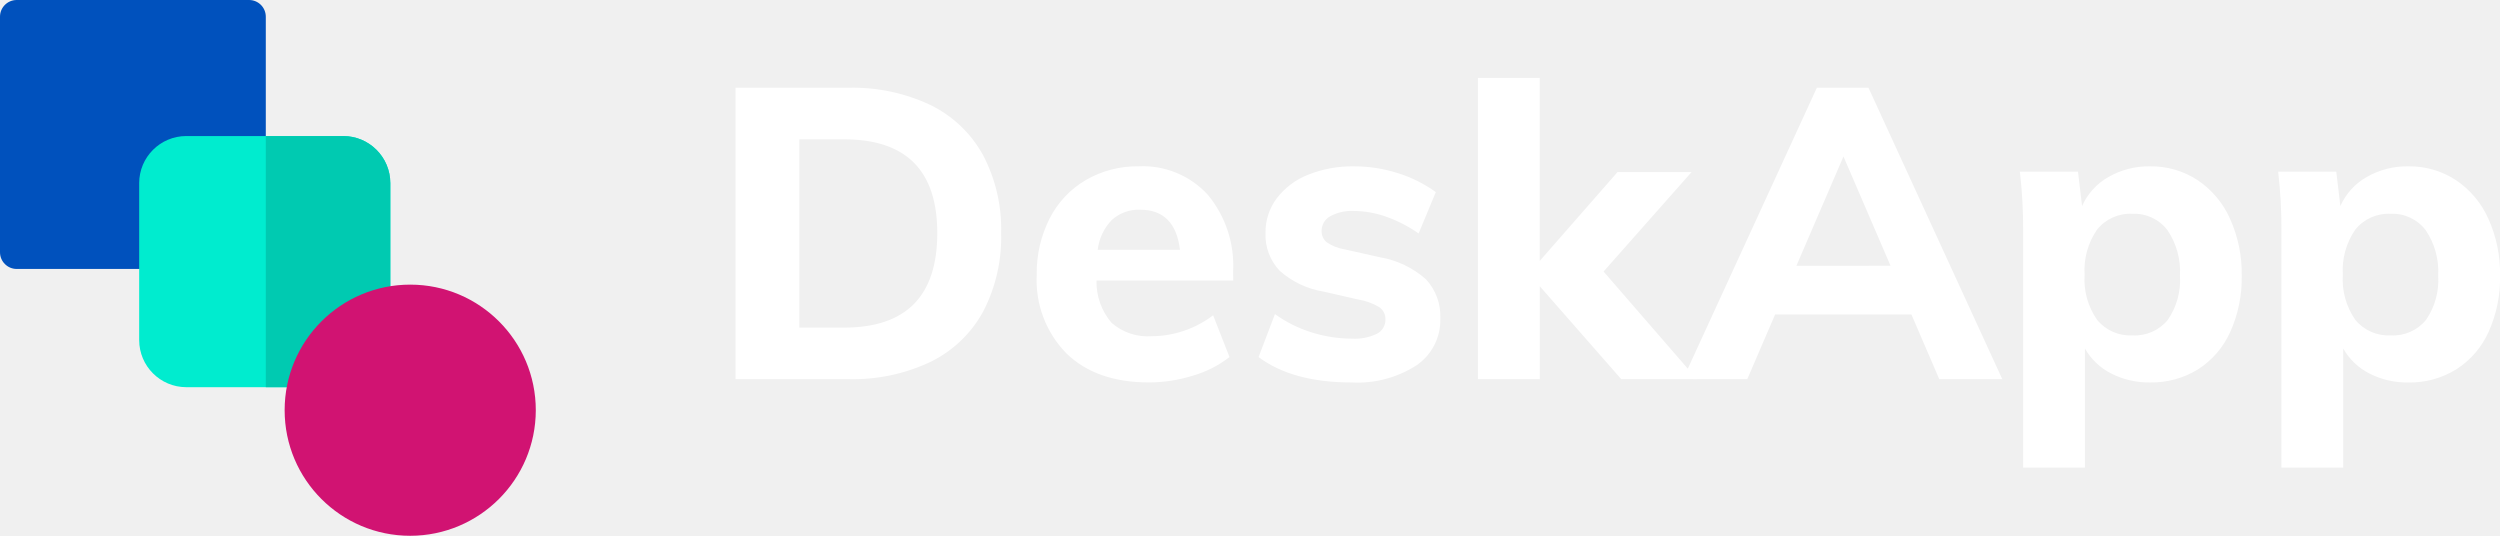
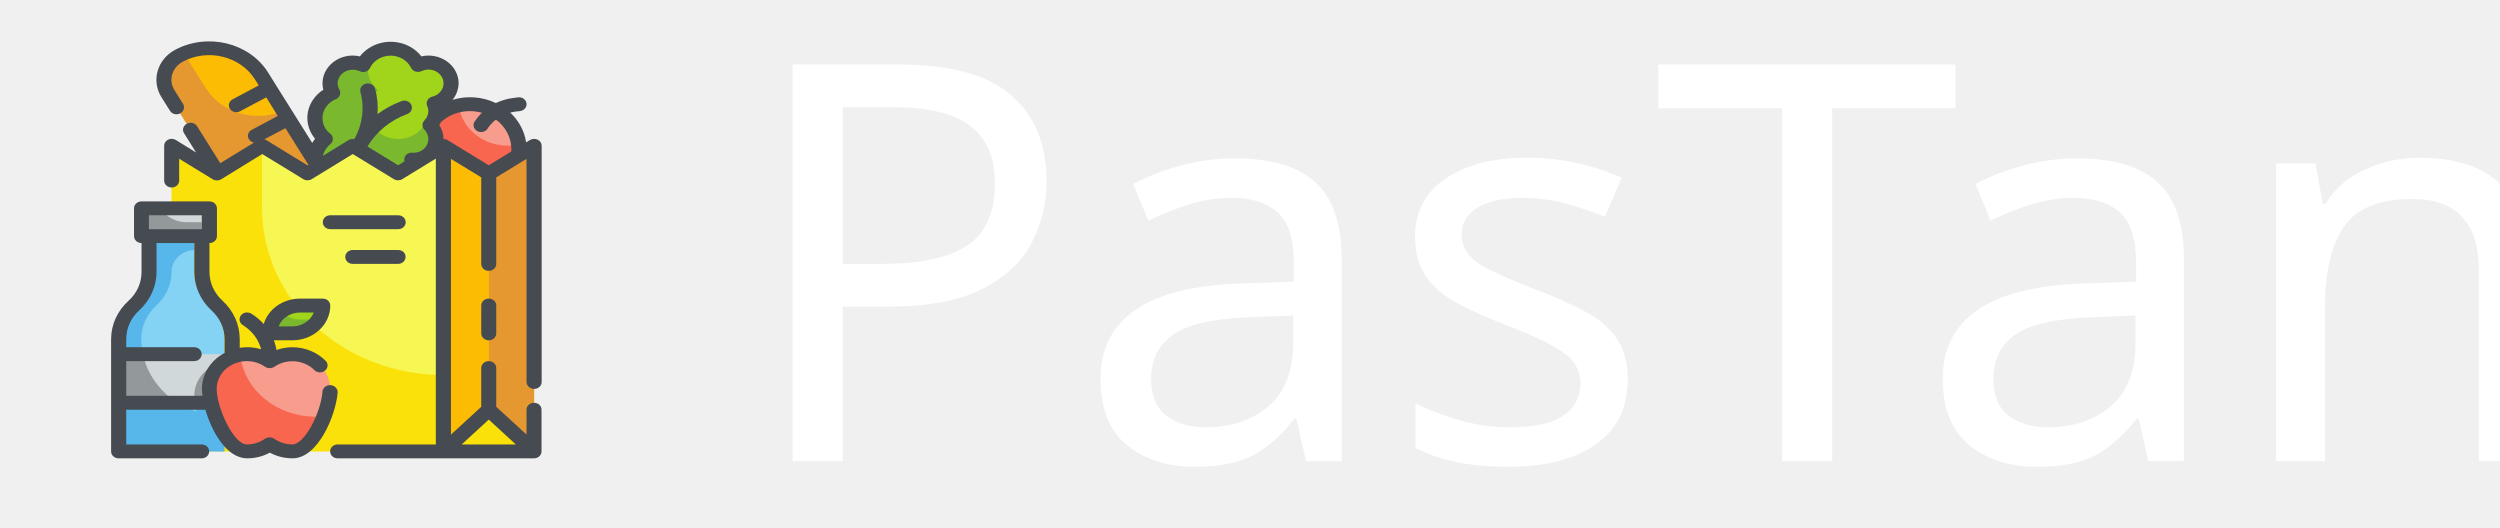
- <svg xmlns="http://www.w3.org/2000/svg" width="256.633" height="55">
-   <g data-name="029-blend">
-     <path data-name="Path 78" d="M25.58 27.609H1.705A1.716 1.716 0 010 25.883V1.725A1.716 1.716 0 011.705 0H25.58a1.716 1.716 0 011.705 1.725v24.158a1.716 1.716 0 01-1.705 1.726zm0 0" fill="#0051bd" />
-     <path data-name="Path 79" d="M35.234 39.746H19.121a4.84 4.84 0 01-4.834-4.834V18.799a4.84 4.84 0 014.834-4.834h16.113a4.84 4.84 0 014.834 4.834v16.113a4.84 4.84 0 01-4.834 4.834zm0 0" fill="#00eccf" />
-     <path data-name="Path 80" d="M35.234 13.965h-7.949v25.781h7.949a4.84 4.84 0 004.834-4.834V18.799a4.84 4.84 0 00-4.834-4.834zm0 0" fill="#00cab1" />
-     <path data-name="Path 81" d="M42.11 55a12.891 12.891 0 1112.891-12.891A12.905 12.905 0 0142.11 55zm0 0" fill="#d11372" />
+ <svg xmlns="http://www.w3.org/2000/svg" version="1.1" id="Layer_1" x="0px" y="0px" viewBox="0 0 180 38" style="enable-background:new 0 0 180 38;" xml:space="preserve">
+   <style type="text/css">
+ 	.st0{fill:#F89C8D;}
+ 	.st1{fill:#F8664F;}
+ 	.st2{fill:#A1D51C;}
+ 	.st3{fill:#7AB92D;}
+ 	.st4{fill:#FCBC04;}
+ 	.st5{fill:#E59730;}
+ 	.st6{fill:#F7F754;}
+ 	.st7{fill:#F9E109;}
+ 	.st8{fill:#84D2F4;}
+ 	.st9{fill:#57B7EB;}
+ 	.st10{fill:#D0D8DA;}
+ 	.st11{fill:#93999A;}
+ 	.st12{fill:#464A51;}
+ 	.st13{fill:#FFFFFF;}
+ 	.st14{font-family:'AvenirNext-Medium';}
+ 	.st15{font-size:40px;}
+ </style>
+   <g id="Fill_Outline">
+     <g id="Stroke_copy">
+       <g>
+         <ellipse class="st0" cx="33.83" cy="10.75" rx="3.54" ry="3.25" />
+         <path class="st1" d="M37.37,10.75c0,1.79-1.58,3.25-3.53,3.25c-1.95,0-3.54-1.45-3.54-3.25c0-1.51,1.13-2.82,2.74-3.17     c0.19,1.66,1.71,2.91,3.52,2.91c0.27,0,0.54-0.03,0.8-0.08C37.36,10.53,37.37,10.64,37.37,10.75z" />
+         <g>
+           <path class="st2" d="M32.47,6c0.01-0.82-0.71-1.49-1.61-1.5c-0.27,0-0.53,0.06-0.77,0.17c-0.49-1-1.78-1.45-2.87-0.99      c-0.48,0.2-0.87,0.55-1.08,0.99c-0.79-0.38-1.77-0.11-2.19,0.62c-0.25,0.44-0.25,0.96,0,1.39c-1.09,0.45-1.57,1.62-1.09,2.63      C23,9.58,23.19,9.81,23.43,10c-0.9,0.72-1,1.98-0.21,2.82c0.79,0.83,2.16,0.92,3.06,0.19c0.14-0.11,0.26-0.24,0.36-0.38      c0.37,0.75,1.33,1.09,2.15,0.75c0.78-0.32,1.16-1.15,0.85-1.89c0.03,0,0.07,0.01,0.1,0.01c0.9,0,1.63-0.66,1.63-1.49      c0-0.37-0.15-0.74-0.42-1.01c0.42-0.42,0.54-1.03,0.3-1.56C31.98,7.27,32.47,6.68,32.47,6z" />
+           <path class="st3" d="M31.39,10c0,0.83-0.73,1.5-1.63,1.5c-0.03,0-0.07-0.01-0.1-0.01c0.07,0.16,0.1,0.34,0.1,0.51      c-0.01,0.83-0.74,1.5-1.64,1.49c-0.63,0-1.2-0.34-1.46-0.86c-0.68,0.91-2.03,1.15-3.02,0.53c-0.99-0.62-1.25-1.86-0.57-2.77      c0.11-0.14,0.23-0.27,0.38-0.39c-0.9-0.72-1.01-1.97-0.23-2.8c0.21-0.22,0.46-0.4,0.75-0.51c-0.42-0.73-0.11-1.63,0.69-2.01      c0.47-0.23,1.03-0.23,1.51,0c0.16-0.33,0.41-0.61,0.73-0.81C26.25,4.7,26.4,5.84,27.24,6.5c-0.9,0.72-1,1.98-0.21,2.82      c0.79,0.83,2.16,0.92,3.06,0.19c0.14-0.11,0.26-0.24,0.36-0.38c0.18,0.36,0.52,0.64,0.92,0.77C31.39,9.94,31.39,9.97,31.39,10      L31.39,10z" />
+         </g>
+         <g>
+           <path class="st4" d="M23.73,13.3l-5.65,3L12.1,6.77c-0.6-0.96-0.24-2.18,0.8-2.73c2.08-1.1,4.74-0.45,5.94,1.46c0,0,0,0,0,0      L23.73,13.3z" />
+           <path class="st5" d="M23.73,13.3l-5.65,3L12.1,6.77c-0.6-0.96-0.25-2.18,0.79-2.73c0,0,0,0,0,0c0.12-0.07,0.24-0.12,0.37-0.17      l1.56,2.47c1.12,1.79,3.53,2.5,5.57,1.64L23.73,13.3z" />
+         </g>
+         <path class="st6" d="M28.67,12.5l-3.26-2l-3.26,2l-3.26-2l-3.26,2l-3.26-2v22h19.58v-22L28.67,12.5z" />
+         <path class="st7" d="M31.93,27v5.5H12.35v-22l3.26,2l3.26-2V15C18.88,21.63,24.72,27,31.93,27z" />
+         <path class="st4" d="M31.93,10.5l3.26,2l3.26-2v22h-6.53V10.5z" />
+         <path class="st5" d="M38.46,10.5v22h-3.26v-20L38.46,10.5z" />
+         <path class="st7" d="M35.19,29.5l-3.26,3h3.26h3.26L35.19,29.5z" />
+         <g>
+           <path class="st8" d="M13.98,19.59V17h-3.26v2.59c0,0.91-0.39,1.77-1.09,2.41c-0.7,0.64-1.09,1.51-1.09,2.41v8.09h7.61v-8.09      c0-0.91-0.39-1.77-1.09-2.41C14.37,21.36,13.98,20.49,13.98,19.59z" />
+           <path class="st9" d="M16.16,26.05v6.45H8.54v-8.08c0-0.91,0.39-1.77,1.09-2.41c0.7-0.64,1.09-1.51,1.09-2.41V17h3.26v1      c-0.91,0.04-1.63,0.74-1.63,1.58c0,0.91-0.39,1.77-1.09,2.41c-0.7,0.64-1.09,1.51-1.09,2.41c0,2.34,1.59,4.44,3.99,5.24      c-0.11-0.38-0.17-0.77-0.18-1.16C13.98,27.31,14.89,26.29,16.16,26.05z" />
+           <path class="st10" d="M10.18,15h4.35v2h-4.35V15z" />
+           <path class="st10" d="M8.54,25.5h7.61V29H8.54V25.5z" />
+           <g>
+             <path class="st11" d="M11.95,28.37c0.25,0.24,0.53,0.45,0.83,0.63H8.54v-3.5h1.75C10.52,26.59,11.1,27.58,11.95,28.37z" />
+             <path class="st11" d="M16.16,26.05V29h-2.13c-0.03-0.17-0.04-0.33-0.04-0.5C13.98,27.31,14.89,26.29,16.16,26.05z" />
+             <path class="st11" d="M14.53,16v1h-4.35v-2h1.38c0.39,0.62,1.1,1,1.88,1H14.53z" />
+           </g>
+         </g>
+         <g>
+           <path class="st0" d="M21.05,25.5c-0.59,0-1.16,0.18-1.63,0.51c-1.19-0.83-2.89-0.63-3.79,0.47c-0.36,0.44-0.56,0.97-0.56,1.52      c0,1.38,1.22,4.5,2.72,4.5c0.59,0,1.16-0.18,1.63-0.51c0.47,0.33,1.04,0.51,1.63,0.51c1.5,0,2.72-3.12,2.72-4.5      C23.77,26.62,22.55,25.5,21.05,25.5z" />
+           <path class="st1" d="M23.34,29.97c-0.49,1.27-1.33,2.53-2.28,2.53c-0.59,0-1.16-0.18-1.63-0.51c-0.47,0.33-1.04,0.51-1.63,0.51      c-1.5,0-2.72-3.12-2.72-4.5c0-1.2,0.93-2.23,2.21-2.45c0.3,2.54,2.63,4.45,5.41,4.45C22.9,30,23.12,29.99,23.34,29.97z" />
+           <path class="st2" d="M21.05,24h-1.63c0-1.1,0.97-2,2.18-2h1.63C23.23,23.11,22.25,24,21.05,24z" />
+           <path class="st3" d="M22.93,23c-0.1,0.15-0.21,0.29-0.34,0.41C22.18,23.79,21.63,24,21.05,24h-1.63c0-0.53,0.23-1.04,0.64-1.41      c0.07-0.07,0.15-0.13,0.24-0.18c0.3,0.38,0.79,0.6,1.3,0.6H22.93z" />
+         </g>
+       </g>
+     </g>
+     <g id="Outline_copy">
+       <g>
+         <path class="st12" d="M38.46,28c0.3,0,0.54-0.22,0.54-0.5v-17c0-0.28-0.24-0.5-0.54-0.5c-0.11,0-0.21,0.03-0.3,0.08l-0.28,0.17     c-0.12-0.81-0.52-1.56-1.14-2.14c0.13-0.04,0.26-0.06,0.4-0.08L37.44,8c0.3-0.04,0.51-0.29,0.47-0.56     c-0.04-0.27-0.31-0.47-0.61-0.43l0,0l-0.31,0.04C36.53,7.1,36.1,7.23,35.7,7.42c-0.96-0.46-2.09-0.55-3.12-0.23     c0.28-0.34,0.43-0.76,0.44-1.19c0-1.1-0.97-2-2.18-2c-0.17,0-0.34,0.02-0.5,0.06c-0.86-1.12-2.55-1.39-3.77-0.6     c-0.25,0.16-0.48,0.37-0.66,0.6C25.74,4.02,25.57,4,25.4,4c-1.2,0-2.18,0.9-2.18,2c0,0.16,0.02,0.31,0.06,0.46     c-1.22,0.79-1.52,2.33-0.66,3.45c0.02,0.03,0.04,0.06,0.07,0.08c-0.08,0.1-0.15,0.2-0.21,0.3l-2.63-4.19l-0.54-0.87     c-1.35-2.15-4.34-2.89-6.69-1.65c0,0,0,0,0,0c-1.3,0.69-1.74,2.22-1,3.41l0.62,0.99c0.15,0.24,0.49,0.32,0.74,0.18     c0.26-0.14,0.34-0.44,0.2-0.68l-0.62-0.99c-0.45-0.72-0.18-1.63,0.6-2.05c0,0,0,0,0,0c1.82-0.97,4.15-0.39,5.2,1.28c0,0,0,0,0,0     l0.27,0.43l-1.88,1c-0.26,0.14-0.35,0.44-0.2,0.68c0.15,0.24,0.48,0.32,0.74,0.18l1.88-1L20,8.35l-1.88,1     c-0.26,0.14-0.35,0.45-0.19,0.68c0.08,0.12,0.21,0.21,0.35,0.24l-2.42,1.48l-1.67-2.66c-0.15-0.24-0.48-0.32-0.74-0.18     c-0.26,0.14-0.35,0.44-0.2,0.68l0.87,1.39l-1.46-0.9c-0.25-0.15-0.59-0.09-0.75,0.14c-0.06,0.08-0.09,0.18-0.09,0.28V13     c0,0.28,0.24,0.5,0.54,0.5s0.54-0.22,0.54-0.5v-1.57l2.42,1.48c0.18,0.11,0.42,0.11,0.6,0l2.96-1.82l2.96,1.81     c0.18,0.11,0.42,0.11,0.6,0l2.96-1.81l2.96,1.81c0.18,0.11,0.42,0.11,0.6,0l2.42-1.48V32h-7.07c-0.3,0-0.54,0.22-0.54,0.5     c0,0.28,0.24,0.5,0.54,0.5h14.14c0.3,0,0.54-0.22,0.54-0.5v-3c0-0.28-0.24-0.5-0.54-0.5c-0.3,0-0.54,0.22-0.54,0.5v1.79l-2.18-2     V26.5c0-0.28-0.24-0.5-0.54-0.5s-0.54,0.22-0.54,0.5v2.79l-2.18,2V11.44l2.18,1.33V19c0,0.28,0.24,0.5,0.54,0.5     s0.54-0.22,0.54-0.5v-6.23l2.18-1.33V27.5C37.91,27.78,38.16,28,38.46,28L38.46,28z M34.7,8.12c-0.2,0.19-0.37,0.4-0.52,0.62     c-0.16,0.23-0.08,0.54,0.17,0.69c0.25,0.15,0.59,0.08,0.75-0.16c0-0.01,0.01-0.01,0.01-0.02c0.16-0.24,0.36-0.46,0.6-0.64     c0.7,0.52,1.11,1.31,1.11,2.14c0,0.05-0.01,0.1-0.01,0.16l-1.62,0.99l-2.96-1.81c-0.09-0.06-0.19-0.08-0.3-0.08     c0-0.35-0.1-0.7-0.3-1c0.05-0.07,0.09-0.15,0.12-0.22C32.53,8.08,33.66,7.83,34.7,8.12L34.7,8.12z M19.18,10.09     c-0.05-0.03-0.1-0.05-0.15-0.06l1.52-0.8l1.66,2.64l-0.06,0.04L19.18,10.09z M28.67,11.9l-2.21-1.35     c0.63-1.06,1.64-1.89,2.86-2.34c0.28-0.1,0.41-0.39,0.3-0.65c-0.11-0.26-0.43-0.38-0.71-0.28c-0.62,0.23-1.21,0.55-1.73,0.94     c0.05-0.61-0.01-1.23-0.17-1.83c-0.07-0.27-0.36-0.43-0.66-0.37c-0.29,0.07-0.47,0.34-0.4,0.6c0,0,0,0,0,0.01     c0.31,1.14,0.15,2.35-0.44,3.39c-0.15-0.03-0.3-0.01-0.42,0.07l-1.84,1.13c0.07-0.32,0.26-0.62,0.53-0.84     c0.23-0.18,0.25-0.5,0.05-0.71c-0.02-0.02-0.03-0.03-0.05-0.04c-0.36-0.28-0.57-0.69-0.56-1.13c0-0.59,0.38-1.12,0.96-1.36     c0.27-0.11,0.39-0.41,0.27-0.66c0-0.01-0.01-0.01-0.01-0.02c-0.08-0.14-0.13-0.3-0.13-0.45c0-0.55,0.49-1,1.1-0.99     c0.17,0,0.34,0.04,0.49,0.11c0.27,0.13,0.59,0.03,0.73-0.22c0-0.01,0.01-0.01,0.01-0.02c0.37-0.75,1.33-1.09,2.15-0.75     c0.36,0.15,0.65,0.42,0.81,0.75c0.06,0.12,0.18,0.22,0.32,0.26c0.14,0.04,0.29,0.03,0.43-0.03c0.53-0.25,1.18-0.07,1.46,0.42     s0.07,1.09-0.46,1.34c-0.07,0.03-0.15,0.06-0.23,0.08c-0.29,0.07-0.46,0.35-0.38,0.61c0.01,0.02,0.01,0.04,0.02,0.06     c0.05,0.12,0.08,0.24,0.08,0.37c0,0.25-0.1,0.48-0.28,0.67c-0.19,0.19-0.19,0.48,0,0.67c0.4,0.4,0.37,1.03-0.06,1.4     C30.3,10.91,30.04,11,29.77,11c-0.01,0-0.07-0.01-0.09-0.01c-0.3-0.02-0.55,0.19-0.57,0.46c0,0.05,0,0.11,0.02,0.16L28.67,11.9z      M35.19,30.21L37.14,32h-3.9L35.19,30.21z" />
+         <path class="st12" d="M35.19,21.5c-0.3,0-0.54,0.22-0.54,0.5v2c0,0.28,0.24,0.5,0.54,0.5s0.54-0.22,0.54-0.5v-2     C35.74,21.72,35.49,21.5,35.19,21.5z" />
+         <path class="st12" d="M23.8,27.73c-0.3-0.02-0.56,0.19-0.58,0.46c0,0,0,0,0,0C23.1,29.73,21.93,32,21.05,32     c-0.47,0-0.93-0.15-1.31-0.41c-0.19-0.13-0.46-0.13-0.66,0c-0.37,0.26-0.83,0.41-1.3,0.41c-0.98,0-2.18-2.68-2.18-4     c0-1.1,0.97-2,2.18-2c0.47,0,0.93,0.15,1.31,0.41c0.19,0.13,0.46,0.13,0.66,0c0.9-0.62,2.16-0.51,2.91,0.26     c0.21,0.19,0.56,0.19,0.77-0.01c0.19-0.18,0.21-0.46,0.04-0.66c-0.62-0.63-1.49-1-2.42-1c-0.39,0-0.78,0.07-1.14,0.2     c-0.04-0.24-0.11-0.47-0.19-0.7h1.34c1.5,0,2.72-1.12,2.72-2.5c0-0.28-0.24-0.5-0.54-0.5H21.6c-1.22,0-2.29,0.75-2.61,1.83     c-0.26-0.29-0.56-0.54-0.9-0.75c-0.25-0.15-0.59-0.09-0.75,0.14c-0.17,0.23-0.1,0.54,0.15,0.69c0.66,0.41,1.13,1.03,1.31,1.74     c-0.32-0.1-0.66-0.15-1-0.15c-0.18,0-0.36,0.02-0.54,0.04v-0.63c0-1.04-0.45-2.04-1.25-2.77c-0.6-0.55-0.93-1.29-0.93-2.06V17.5     c0.3,0,0.54-0.22,0.54-0.5v-2c0-0.28-0.24-0.5-0.54-0.5h-4.89c-0.3,0-0.54,0.22-0.54,0.5v2c0,0.28,0.24,0.5,0.54,0.5v2.09     c0,0.77-0.33,1.52-0.93,2.06C8.45,22.38,8,23.38,8,24.41v8.09C8,32.78,8.24,33,8.54,33h5.98c0.3,0,0.54-0.22,0.54-0.5     c0-0.28-0.24-0.5-0.54-0.5H9.09v-2.5h5.7c0.46,1.6,1.54,3.5,3.01,3.5c0.57,0,1.14-0.14,1.63-0.41c0.49,0.27,1.06,0.41,1.63,0.41     c1.86,0,3.12-3.13,3.25-4.73C24.33,27.99,24.1,27.75,23.8,27.73C23.8,27.73,23.8,27.73,23.8,27.73L23.8,27.73z M21.6,22.5h0.99     c-0.23,0.6-0.85,1-1.54,1h-0.99C20.29,22.9,20.91,22.5,21.6,22.5z M10.72,15.5h3.81v1h-3.81V15.5z M9.09,28.5V26h4.89     c0.3,0,0.54-0.22,0.54-0.5c0-0.28-0.24-0.5-0.54-0.5H9.09v-0.59c0-0.77,0.33-1.52,0.93-2.06c0.8-0.73,1.25-1.73,1.25-2.77V17.5     h2.72v2.09c0,1.04,0.45,2.04,1.25,2.77c0.6,0.55,0.93,1.29,0.93,2.06v0.99c-1.01,0.54-1.63,1.52-1.63,2.59     c0,0.17,0.02,0.33,0.04,0.5H9.09z" />
+         <path class="st12" d="M28.67,15.5h-4.89c-0.3,0-0.54,0.22-0.54,0.5c0,0.28,0.24,0.5,0.54,0.5h4.89c0.3,0,0.54-0.22,0.54-0.5     C29.21,15.72,28.97,15.5,28.67,15.5z" />
+         <path class="st12" d="M28.67,18H25.4c-0.3,0-0.54,0.22-0.54,0.5c0,0.28,0.24,0.5,0.54,0.5h3.26c0.3,0,0.54-0.22,0.54-0.5     C29.21,18.22,28.97,18,28.67,18z" />
+       </g>
+     </g>
  </g>
-   <path data-name="Path 82" d="M75.506 9.008h11.549a18.7 18.7 0 018.445 1.765 12.333 12.333 0 015.4 5.126 16.264 16.264 0 011.87 8.025 16.507 16.507 0 01-1.849 8.067 12.332 12.332 0 01-5.378 5.147 18.615 18.615 0 01-8.488 1.782H75.506zM86.635 33.63q9.58 0 9.58-9.706 0-9.622-9.58-9.622h-4.579V33.63zm39.957-4.832h-14.033a6.429 6.429 0 001.555 4.349 5.64 5.64 0 004.118 1.366 10.31 10.31 0 003.274-.547 10.451 10.451 0 003.025-1.6l1.681 4.286a11.177 11.177 0 01-3.76 1.912 15.251 15.251 0 01-4.517.693q-5.378 0-8.445-2.962a10.719 10.719 0 01-3.067-8.088 12.324 12.324 0 011.324-5.777 9.639 9.639 0 013.718-3.95 10.5 10.5 0 015.42-1.408 9.033 9.033 0 017.1 2.92 11.4 11.4 0 012.6 7.878zm-9.538-7.269a4.082 4.082 0 00-2.92 1.05 5.266 5.266 0 00-1.45 3.067h8.445q-.503-4.117-4.074-4.117zm21.681 17.731q-6.05 0-9.538-2.605l1.681-4.412a13 13 0 003.739 1.87 13.852 13.852 0 004.2.651 5.144 5.144 0 002.521-.5 1.6 1.6 0 00.882-1.471 1.48 1.48 0 00-.63-1.26 6.139 6.139 0 00-2.227-.8l-3.487-.8a8.9 8.9 0 01-4.517-2.143 5.324 5.324 0 01-1.45-3.908 5.765 5.765 0 011.155-3.529 7.5 7.5 0 013.214-2.416 12.219 12.219 0 014.748-.861 14.642 14.642 0 014.454.693 13.45 13.45 0 013.911 1.951l-1.765 4.246a13.786 13.786 0 00-3.34-1.723 10.071 10.071 0 00-3.3-.588 4.62 4.62 0 00-2.437.546 1.7 1.7 0 00-.882 1.513 1.436 1.436 0 00.525 1.155 4.536 4.536 0 001.87.735l3.571.8a9.517 9.517 0 014.748 2.269 5.539 5.539 0 011.471 4.034 5.606 5.606 0 01-2.437 4.79 11.192 11.192 0 01-6.68 1.763zm27.689-.34l-8.361-9.538v9.538h-6.345V8h6.344v18.781l7.983-9.118h7.6l-9.033 10.21 9.58 11.05zm29.789-6.639h-13.991l-2.857 6.639h-6.6l13.741-29.912h5.3l13.735 29.912h-6.47zm-2.143-5l-4.832-11.218-4.832 11.222zm26.636-10.206a8.678 8.678 0 014.874 1.408 9.352 9.352 0 013.34 3.971 13.644 13.644 0 011.2 5.84 13.426 13.426 0 01-1.176 5.777 8.858 8.858 0 01-3.319 3.849 9.054 9.054 0 01-4.919 1.34 8.472 8.472 0 01-3.992-.924 6.427 6.427 0 01-2.689-2.563v12.226h-6.344V23.714a49.529 49.529 0 00-.336-6.092h5.966l.42 3.529a6.415 6.415 0 012.71-2.983 8.3 8.3 0 014.265-1.093zm-1.8 17.353a4.358 4.358 0 003.613-1.576 7.156 7.156 0 001.26-4.559 7.534 7.534 0 00-1.281-4.664 4.258 4.258 0 00-3.592-1.681 4.368 4.368 0 00-3.634 1.618 7.331 7.331 0 00-1.281 4.643 7.239 7.239 0 001.281 4.622 4.393 4.393 0 003.634 1.597zm28.319-17.353a8.678 8.678 0 014.874 1.408 9.352 9.352 0 013.34 3.971 13.644 13.644 0 011.2 5.84 13.426 13.426 0 01-1.176 5.777 8.858 8.858 0 01-3.326 3.849 9.054 9.054 0 01-4.916 1.345 8.472 8.472 0 01-3.992-.924 6.427 6.427 0 01-2.689-2.563v12.221h-6.344V23.714a49.529 49.529 0 00-.336-6.092h5.966l.42 3.529a6.415 6.415 0 012.71-2.983 8.3 8.3 0 014.265-1.093zm-1.811 17.353a4.358 4.358 0 003.613-1.576 7.156 7.156 0 001.26-4.559 7.534 7.534 0 00-1.281-4.663 4.258 4.258 0 00-3.592-1.681 4.368 4.368 0 00-3.634 1.618 7.331 7.331 0 00-1.281 4.643 7.239 7.239 0 001.281 4.622 4.393 4.393 0 003.634 1.596z" fill="#fff" />
+   <g>
+     <text transform="matrix(1 0 0 1 53.1958 33.2017)" class="st13 st14 st15">PasTan</text>
+   </g>
</svg>
